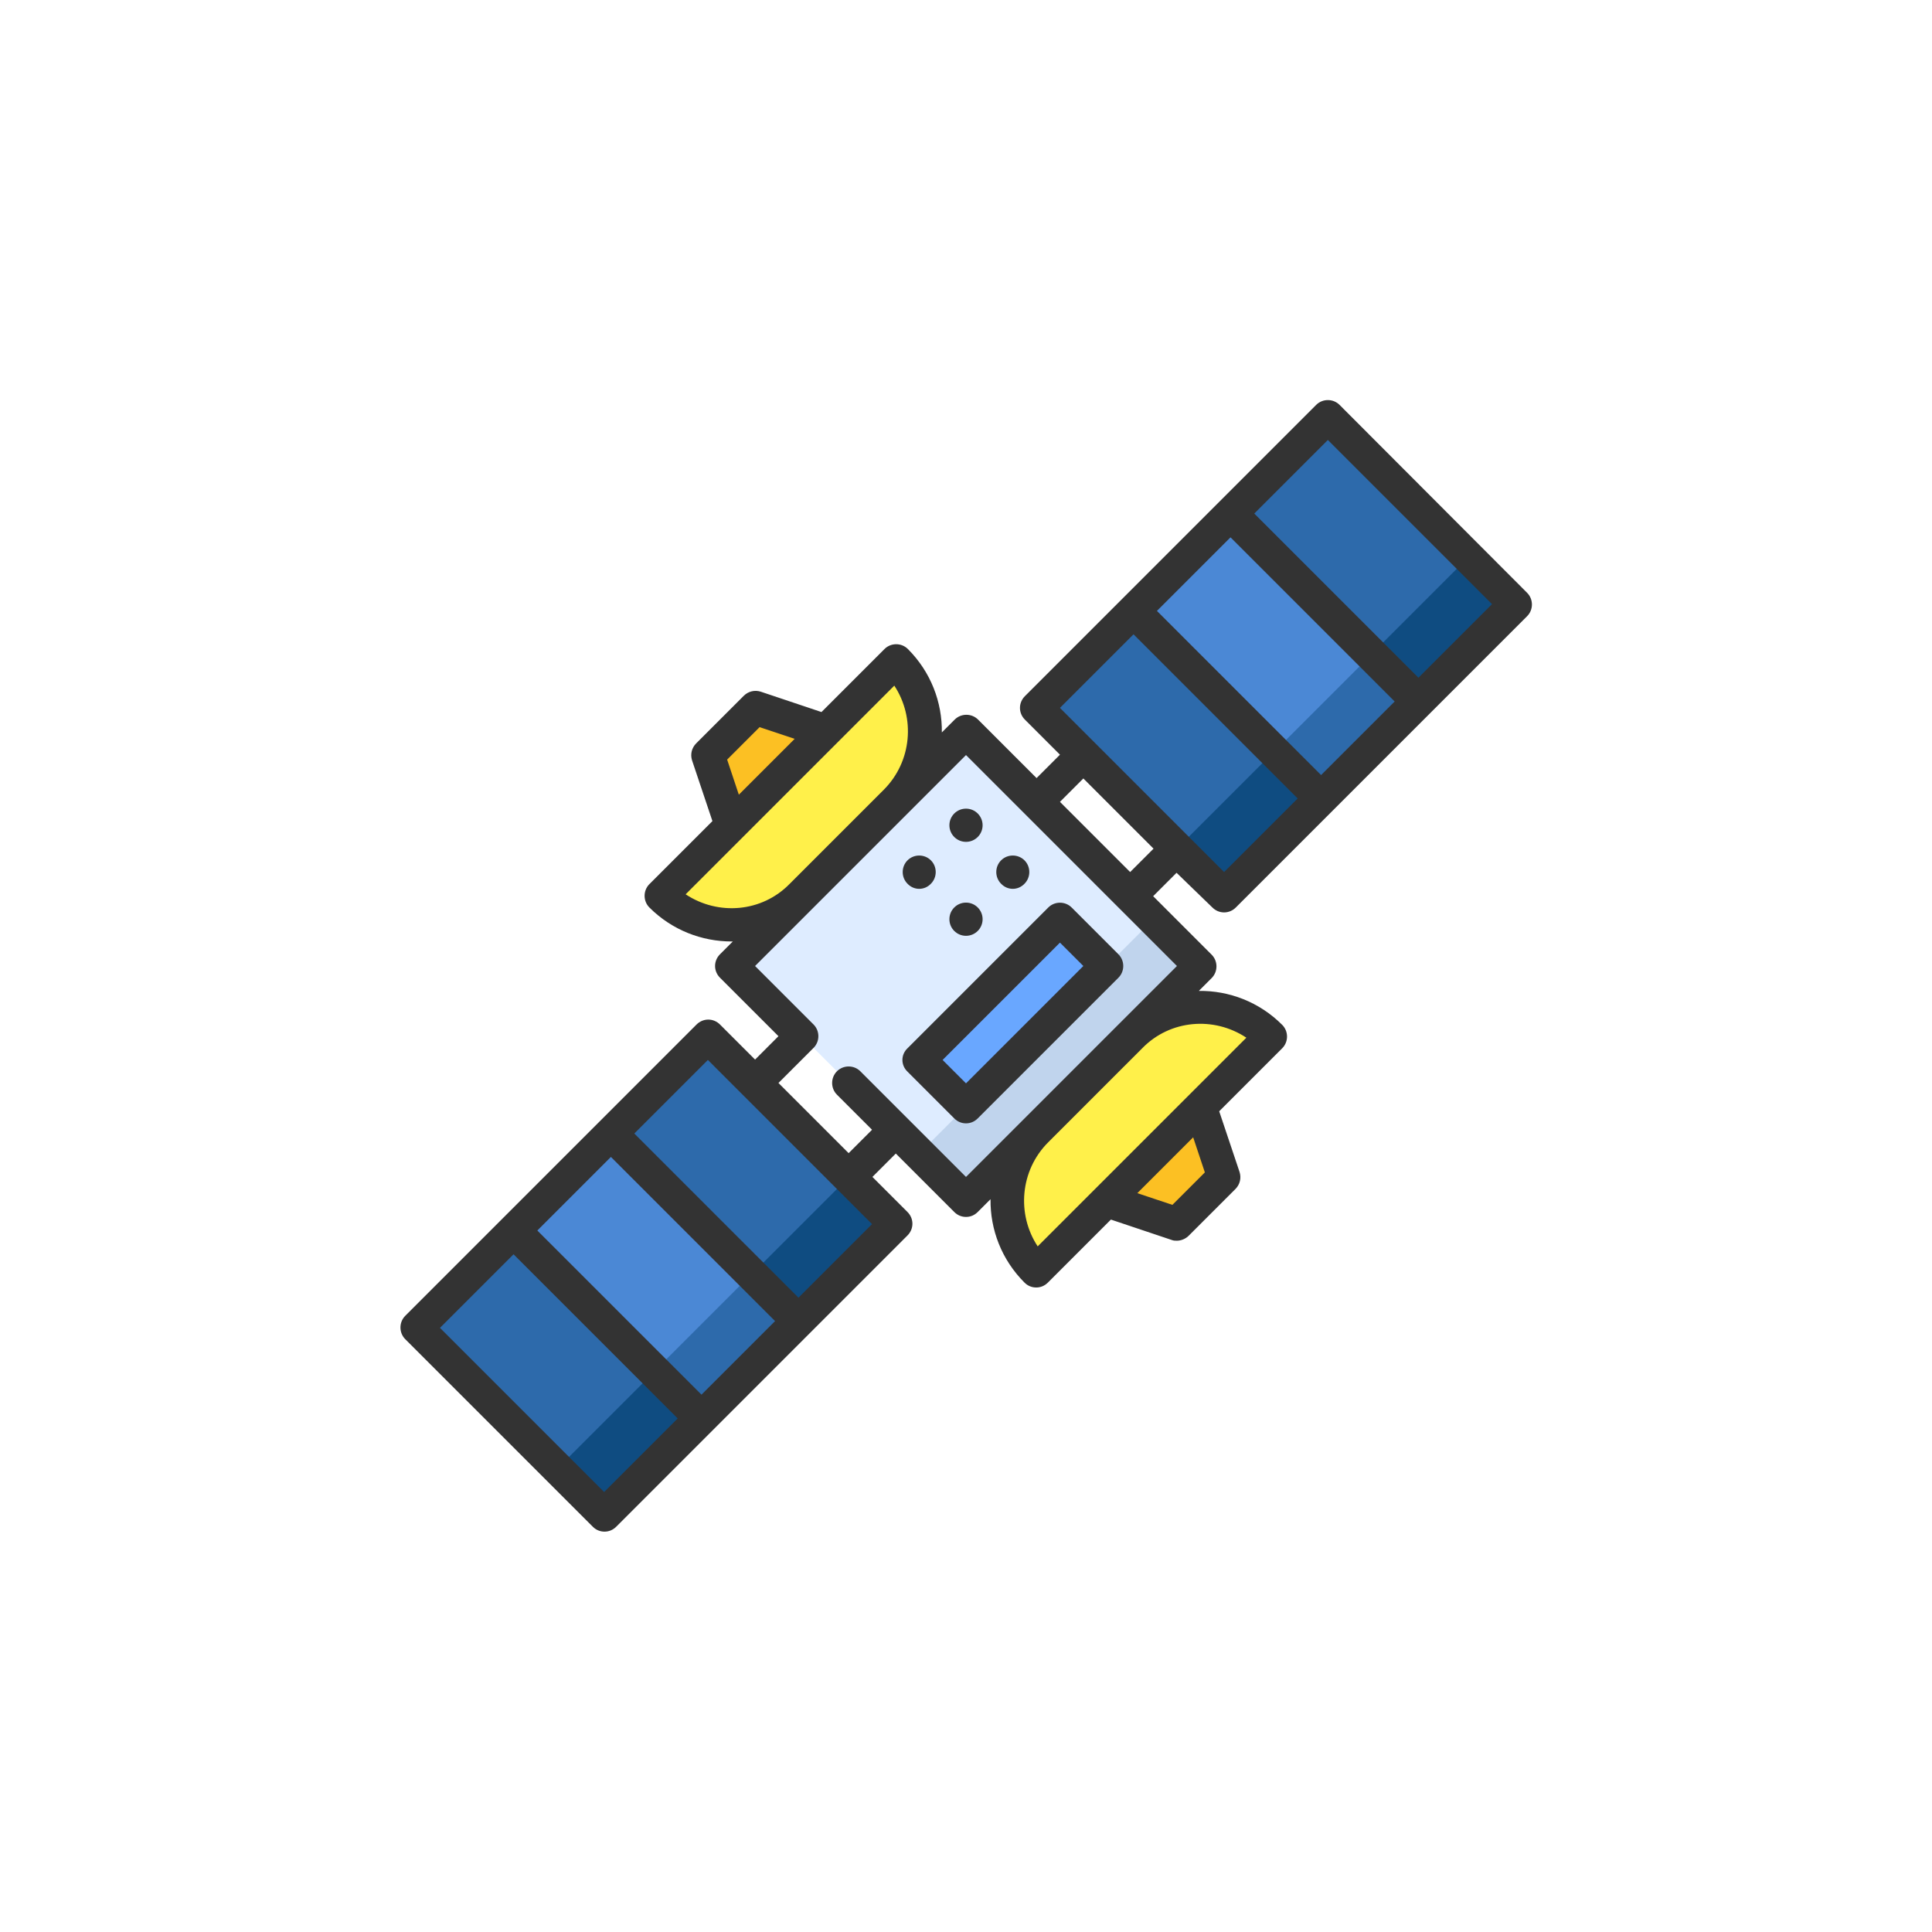
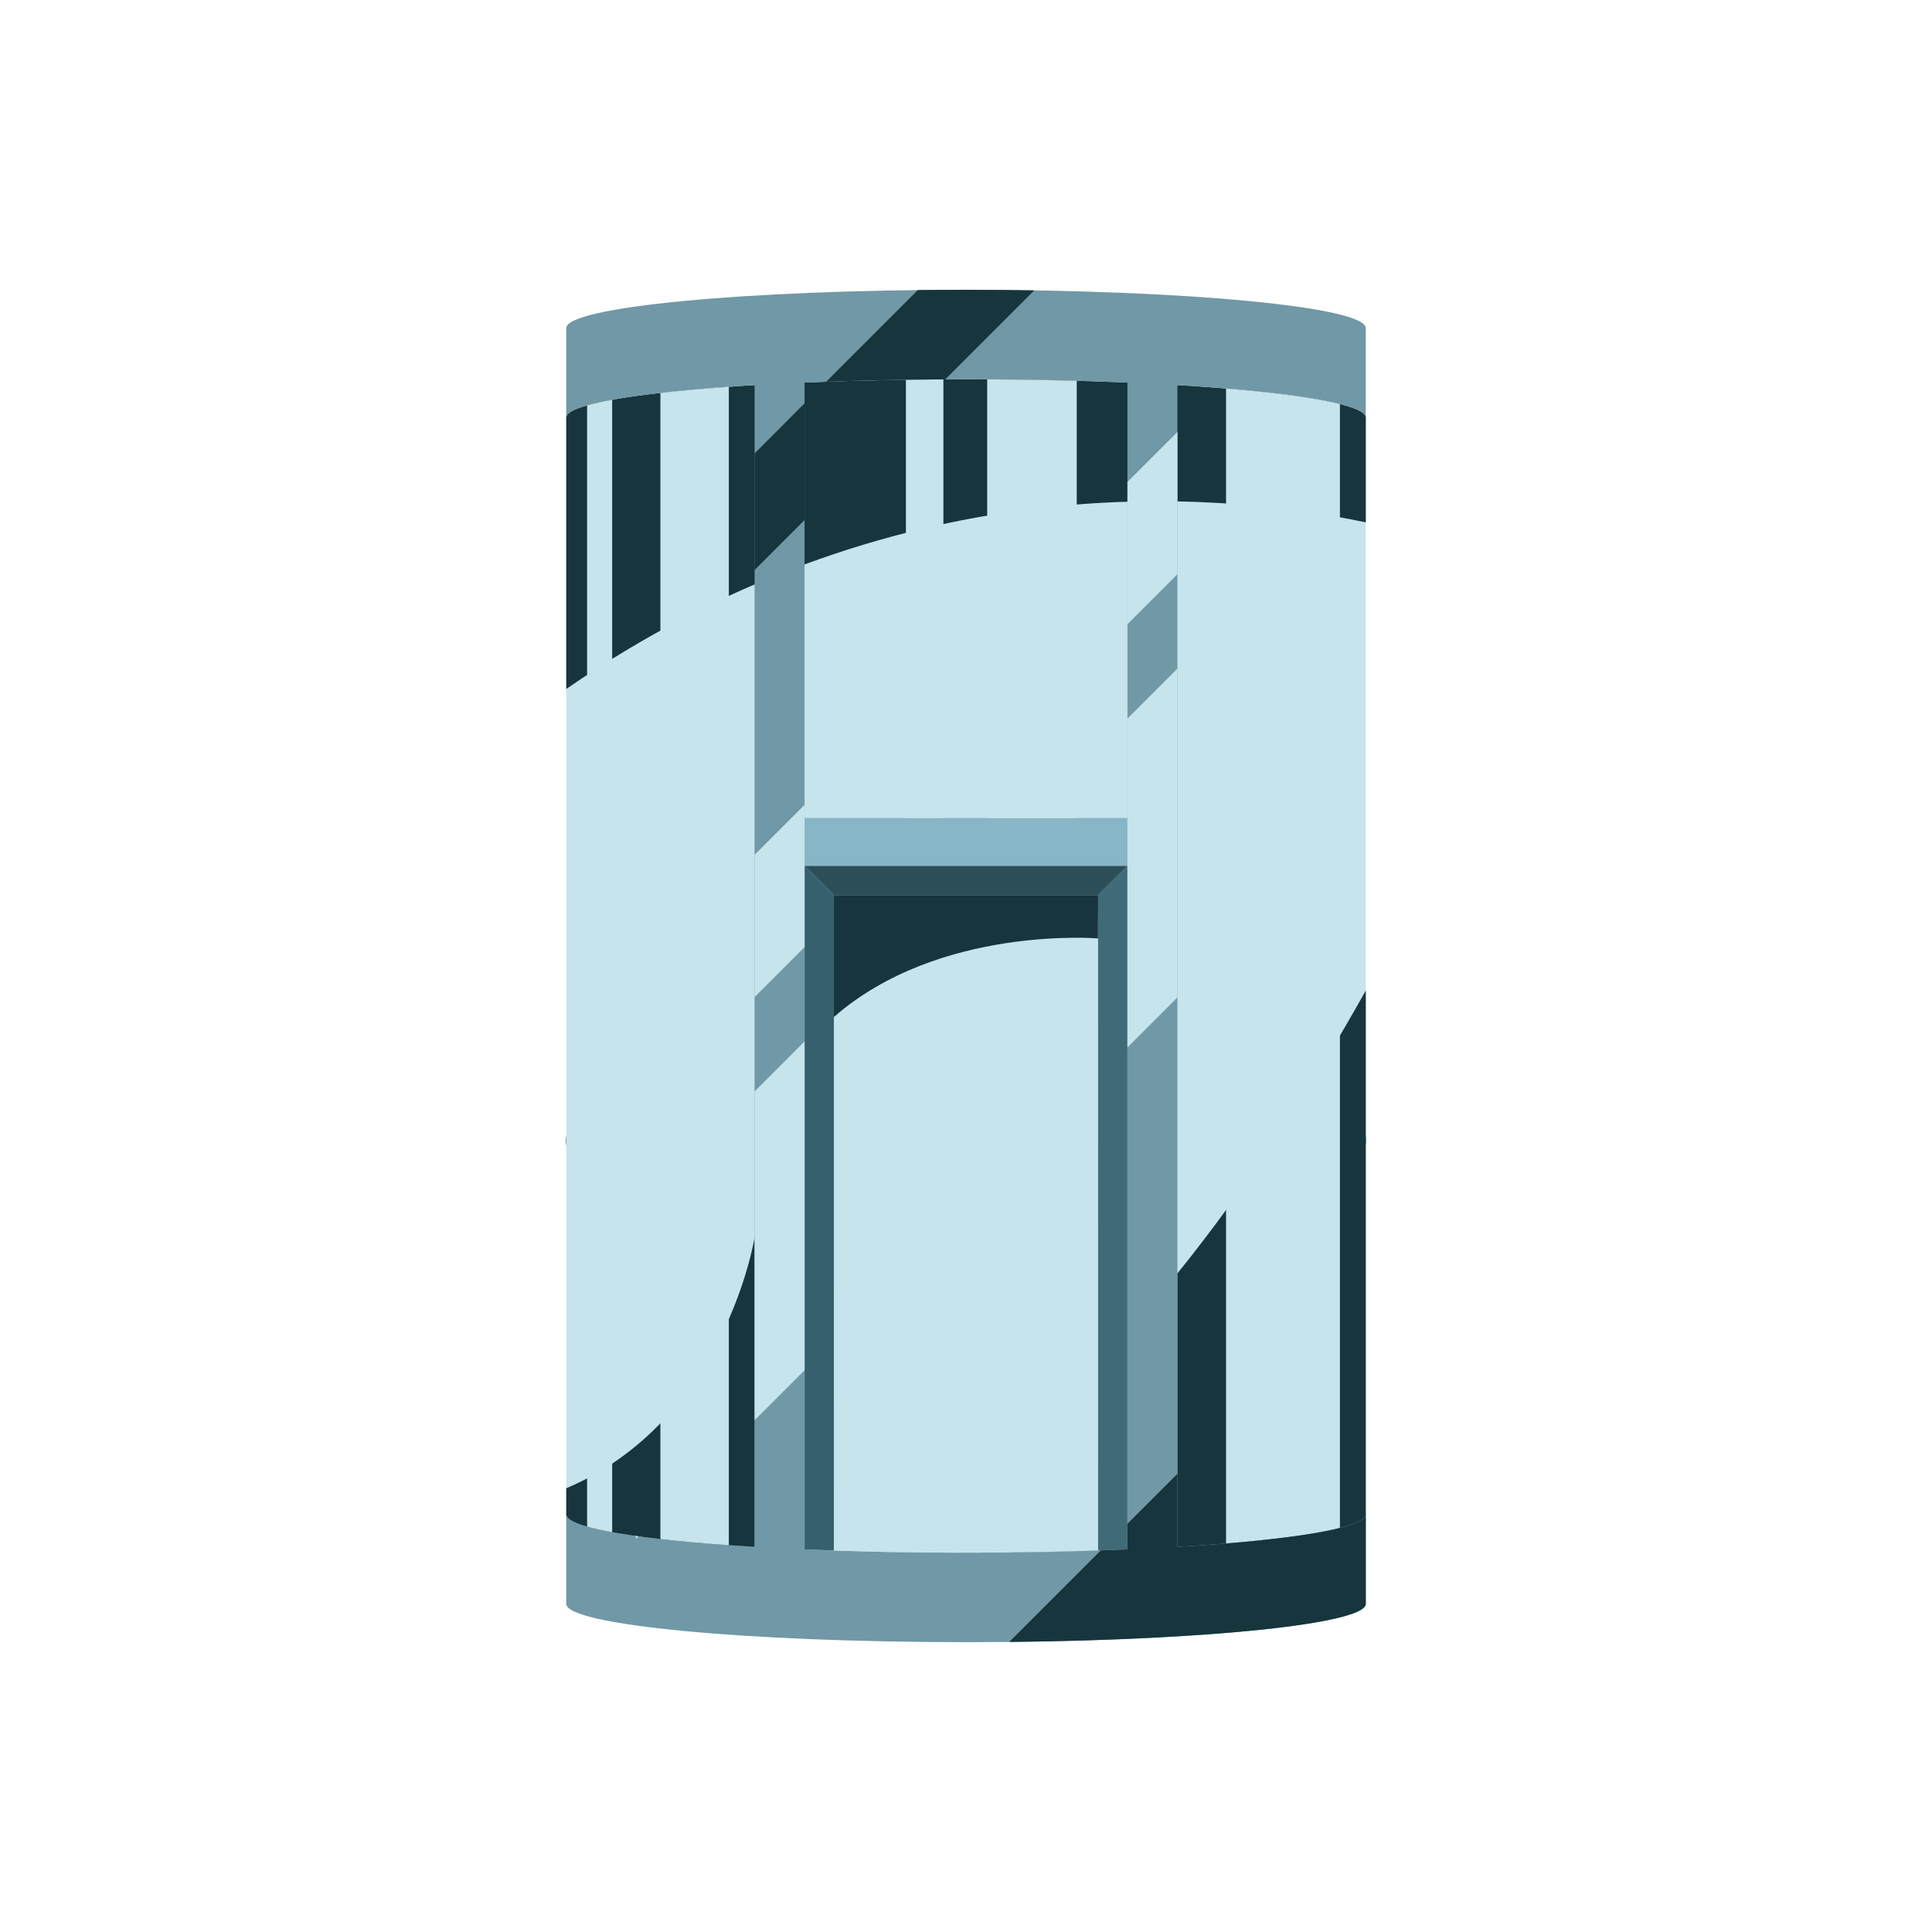
- <svg xmlns="http://www.w3.org/2000/svg" version="1.1" id="Capa_1" x="0px" y="0px" viewBox="0 0 512 512" style="enable-background:new 0 0 512 512;" xml:space="preserve">
+ <svg xmlns="http://www.w3.org/2000/svg" version="1.1" id="Layer_1" x="0px" y="0px" viewBox="0 0 500 500" style="enable-background:new 0 0 500 500;" xml:space="preserve">
  <style type="text/css">
- 	.st0{fill:#FCC023;}
- 	.st1{fill:#FFF04A;}
- 	.st2{fill:#C0D4ED;}
- 	.st3{fill:#DEECFF;}
- 	.st4{fill:#0F4C81;}
- 	.st5{fill:#2D6AAB;}
- 	.st6{fill:#4B88D5;}
- 	.st7{fill:#69A7FF;}
- 	.st8{fill:#333333;}
+ 	.st0{fill:#2C4E59;}
+ 	.st1{fill:#7198A6;}
+ 	.st2{fill:#F5CE7D;}
+ 	.st3{fill:#C6E4EC;}
+ 	.st4{fill:#16353D;}
+ 	.st5{fill:#87B6C7;}
+ 	.st6{fill:#36606E;}
+ 	.st7{fill:#406A78;}
</style>
  <g>
-     <path class="st0" d="M318.1,293.3l-22.4,2.5l-2.5,22.4l18.6,6.2l12.4-12.4L318.1,293.3z" />
-     <path class="st1" d="M299.5,274.6l-18.6,6.2l-6.2,18.6c-10.3,10.3-10.3,27,0,37.3l62.1-62.1C326.5,264.3,309.8,264.3,299.5,274.6   L299.5,274.6z" />
-     <path class="st2" d="M243.6,305.7L256,256l49.7-12.4l12.4,12.4L256,318.1L243.6,305.7z" />
-     <path class="st0" d="M218.7,193.9l-2.5,22.4l-22.4,2.5l-6.2-18.6l12.4-12.4L218.7,193.9z" />
-     <path class="st1" d="M237.4,212.5l-6.2,18.6l-18.6,6.2c-10.3,10.3-27,10.3-37.3,0l62.1-62.1C247.7,185.5,247.7,202.2,237.4,212.5z" />
-     <path class="st3" d="M193.9,256l62.1-62.1l49.7,49.7L293.3,256l-24.9,12.4L256,293.3l-12.4,12.4L193.9,256z" />
-     <path class="st4" d="M311.9,224.9l20-57.3l57.3-20l12.4,12.4l-25.7,25.7l-19.1,6.7l-6.7,19.1l-25.7,25.7L311.9,224.9z" />
-     <path class="st5" d="M274.6,187.6l25.7-25.7l25.3-0.4l0.4-25.3l25.7-25.7l37.3,37.3l-77.2,77.2L274.6,187.6z" />
-     <path class="st5" d="M337.7,199.2l-5.8-31.5l31.5,5.8l12.4,12.4l-25.7,25.7L337.7,199.2z" />
-     <path class="st6" d="M300.4,161.9l25.7-25.7l37.3,37.3l-25.7,25.7L300.4,161.9z" />
-     <path class="st4" d="M147.7,389.2l20-57.3l57.3-20l12.4,12.4l-25.7,25.7l-19.1,6.7l-6.7,19.1l-25.7,25.7L147.7,389.2z" />
-     <path class="st5" d="M110.4,351.9l25.7-25.7l25.3-0.4l0.4-25.3l25.7-25.7l37.3,37.3l-77.2,77.2L110.4,351.9z" />
-     <path class="st5" d="M173.4,363.4l-5.8-31.5l31.5,5.8l12.4,12.4l-25.7,25.7L173.4,363.4z" />
-     <path class="st6" d="M136.1,326.1l25.7-25.7l37.3,37.3l-25.7,25.7L136.1,326.1z" />
-     <path class="st7" d="M243.5,280.9l37.3-37.3l12.4,12.4L256,293.3L243.5,280.9z" />
-     <circle class="st8" cx="256" cy="218.7" r="4.4" />
-     <path class="st8" d="M246.7,234.2c1.7-1.7,1.7-4.5,0-6.2c-1.7-1.7-4.5-1.7-6.2,0c-1.7,1.7-1.7,4.5,0,6.2   C242.2,236,245,236,246.7,234.2z" />
-     <path class="st8" d="M271.5,234.2c1.7-1.7,1.7-4.5,0-6.2c-1.7-1.7-4.5-1.7-6.2,0c-1.7,1.7-1.7,4.5,0,6.2   C267,236,269.8,236,271.5,234.2z" />
-     <circle class="st8" cx="256" cy="243.6" r="4.4" />
-     <path class="st8" d="M240.5,284l12.4,12.4c0.9,0.9,2,1.3,3.1,1.3c1.1,0,2.2-0.4,3.1-1.3l37.3-37.3c1.7-1.7,1.7-4.5,0-6.2L284,240.5   c-1.7-1.7-4.5-1.7-6.2,0l-37.3,37.3C238.7,279.5,238.7,282.3,240.5,284L240.5,284z M280.9,249.8l6.2,6.2L256,287.1l-6.2-6.2   L280.9,249.8z" />
-     <path class="st8" d="M321.3,240.5c0.8,0.8,1.9,1.3,3.1,1.3s2.3-0.5,3.1-1.3l77.2-77.2c1.7-1.7,1.7-4.5,0-6.2L355,107.3   c-1.7-1.7-4.5-1.7-6.2,0l-77.2,77.2c-0.8,0.8-1.3,1.9-1.3,3.1c0,1.2,0.5,2.3,1.3,3.1l9.3,9.3l-6.2,6.2l-15.5-15.5   c-1.7-1.7-4.5-1.7-6.2,0l-3.4,3.4c0.1-8-2.9-16-9-22.1c-1.7-1.7-4.5-1.7-6.2,0l-16.7,16.7l-16.1-5.4c-1.6-0.5-3.3-0.1-4.5,1.1   L184.5,197c-1.2,1.2-1.6,2.9-1.1,4.5l5.4,16.1l-16.7,16.7c-1.7,1.7-1.7,4.5,0,6.2c6,6,13.9,9,21.8,9c0.1,0,0.2,0,0.3,0l-3.4,3.4   c-0.8,0.8-1.3,1.9-1.3,3.1s0.5,2.3,1.3,3.1l15.5,15.5l-6.2,6.2l-9.3-9.3c-0.8-0.8-1.9-1.3-3.1-1.3s-2.3,0.5-3.1,1.3l-77.2,77.2   c-1.7,1.7-1.7,4.5,0,6.2l49.7,49.7c0.9,0.9,2,1.3,3.1,1.3c1.1,0,2.2-0.4,3.1-1.3l77.2-77.2c0.8-0.8,1.3-1.9,1.3-3.1   c0-1.2-0.5-2.3-1.3-3.1l-9.3-9.3l6.2-6.2l15.5,15.5c0.9,0.9,2,1.3,3.1,1.3c1.1,0,2.2-0.4,3.1-1.3l3.4-3.4c-0.1,8,2.9,16,9,22.1   c0.9,0.9,2,1.3,3.1,1.3s2.2-0.4,3.1-1.3l16.7-16.7l16.1,5.4c0.5,0.2,0.9,0.2,1.4,0.2c1.1,0,2.3-0.5,3.1-1.3l12.4-12.4   c1.2-1.2,1.6-2.9,1.1-4.5l-5.4-16.1l16.7-16.7c1.7-1.7,1.7-4.5,0-6.2c-6.1-6.1-14.1-9.1-22.1-9l3.4-3.4c1.7-1.7,1.7-4.5,0-6.2   l-15.5-15.5l6.2-6.2L321.3,240.5z M350.1,205.4l-43.5-43.5l19.5-19.5l43.5,43.5L350.1,205.4z M351.9,116.6l43.5,43.5l-19.5,19.5   l-43.5-43.5L351.9,116.6z M300.4,168.1l43.5,43.5l-19.5,19.5l-43.5-43.5L300.4,168.1z M192.7,201.3l8.6-8.6l9.3,3.1l-14.8,14.8   L192.7,201.3z M181.7,237l55.3-55.3c5.6,8.5,4.7,20.1-2.8,27.6l-24.9,24.9C201.9,241.8,190.3,242.7,181.7,237L181.7,237z    M161.9,306.6l43.5,43.5l-19.5,19.5l-43.5-43.5L161.9,306.6z M160.1,395.4l-43.5-43.5l19.5-19.5l43.5,43.5L160.1,395.4z    M211.6,343.9l-43.5-43.5l19.5-19.5l43.5,43.5L211.6,343.9z M319.3,310.7l-8.6,8.6l-9.3-3.1l14.8-14.8L319.3,310.7z M330.3,275   L275,330.3c-5.6-8.5-4.7-20.1,2.8-27.6l24.9-24.9C310.1,270.2,321.7,269.3,330.3,275L330.3,275z M256,311.9l-28-28   c-1.7-1.7-4.5-1.7-6.2,0c-1.7,1.7-1.7,4.5,0,6.2l9.3,9.3l-6.2,6.2l-18.6-18.6l9.3-9.3c1.7-1.7,1.7-4.5,0-6.2L200.1,256l55.9-55.9   l55.9,55.9L256,311.9z M299.5,231.1l-18.6-18.6l6.2-6.2l18.6,18.6L299.5,231.1z" />
+     <g>
+       <rect x="248.77" y="288.32" class="st0" width="2.46" height="94.99" />
+     </g>
+     <g>
+       <g>
+         <path class="st0" d="M295.31,303.79l-0.17-4.91c27.42-0.94,42.2-2.47,49.12-3.7c-12.23-2.14-45.49-4.4-94.26-4.4     c-48.85,0-82.15,2.27-94.33,4.41c6.73,1.21,20.95,2.68,47.29,3.63l-0.18,4.91c-56.33-2.02-56.33-5.78-56.33-8.53     c0-2.53,0-5.14,31.9-7.31c19.15-1.3,44.59-2.02,71.64-2.02c27.05,0,52.49,0.72,71.64,2.02c31.9,2.17,31.9,4.78,31.9,7.31     C353.54,297.83,353.54,301.81,295.31,303.79z" />
+       </g>
+     </g>
+     <g>
+       <ellipse class="st1" cx="250" cy="391.91" rx="103.46" ry="9.92" />
+     </g>
+     <g>
+       <g>
+         <rect x="327.21" y="300.11" class="st0" width="2.46" height="98.92" />
+       </g>
+       <g>
+         <rect x="170.33" y="300.11" class="st0" width="2.46" height="98.92" />
+       </g>
+     </g>
+     <path class="st2" d="M353.46,108.09c0,5.48-46.32,9.92-103.46,9.92c-57.14,0-103.46-4.44-103.46-9.92   c0-5.48,46.32-9.92,103.46-9.92C307.14,98.16,353.46,102.61,353.46,108.09z" />
+     <path class="st3" d="M250,98.16c-57.14,0-103.46,4.44-103.46,9.92v283.83c0,5.48,46.32,9.92,103.46,9.92   c57.14,0,103.46-4.44,103.46-9.92V108.09C353.46,102.61,307.14,98.16,250,98.16z" />
+     <path class="st4" d="M250,98.16c-57.14,0-103.46,4.44-103.46,9.92v70.23c83.88-57.87,166.2-51.63,206.93-43.13v-27.1   C353.46,102.61,307.14,98.16,250,98.16z" />
+     <rect x="208.22" y="211.69" class="st5" width="83.55" height="12.4" />
+     <polygon class="st0" points="250,224.09 208.22,224.09 215.81,231.68 250,231.68 284.19,231.68 291.78,224.09  " />
+     <path class="st6" d="M215.81,401.28v-169.6l-7.59-7.59v176.9C210.7,401.1,213.23,401.19,215.81,401.28z" />
+     <path class="st7" d="M284.19,401.28v-169.6l7.59-7.59v176.9C289.3,401.1,286.77,401.19,284.19,401.28z" />
+     <path class="st1" d="M353.46,108.09V84.92c0-5.48-46.32-9.92-103.46-9.92c-57.14,0-103.46,4.44-103.46,9.92v23.16   c0-3.55,19.48-6.67,48.75-8.42v300.67c-29.27-1.75-48.75-4.87-48.75-8.42v23.16c0,5.48,46.32,9.92,103.46,9.92   c57.14,0,103.46-4.44,103.46-9.92v-23.16c0,3.55-19.48,6.67-48.75,8.42V99.66C333.98,101.42,353.46,104.53,353.46,108.09z    M291.78,400.99c-12.78,0.54-26.9,0.85-41.78,0.85s-29-0.3-41.78-0.85V99.01c12.78-0.54,26.91-0.84,41.78-0.84s29,0.3,41.78,0.84   V400.99z" />
+     <path class="st4" d="M304.72,329.55v70.78c29.27-1.75,48.75-4.87,48.75-8.42V256.34C339.7,280.93,323.37,306.45,304.72,329.55z" />
+     <path class="st4" d="M146.54,385.17v6.74c0,3.55,19.48,6.67,48.75,8.42v-80.12C195.29,320.22,187.83,367.69,146.54,385.17z" />
+     <path class="st3" d="M170.91,398.31c5.23,0.59,11.18,1.13,17.71,1.59V100.1c-6.54,0.46-12.48,1-17.71,1.59V398.31z" />
+     <path class="st3" d="M151.94,395.08c1.77,0.5,3.94,0.99,6.49,1.45V103.47c-2.55,0.46-4.72,0.95-6.49,1.45V395.08z" />
+     <path class="st3" d="M255.48,98.18v113.52h23.18V98.55C271.24,98.35,263.48,98.22,255.48,98.18z" />
+     <path class="st3" d="M234.45,98.27v113.42h9.7V98.18C240.88,98.2,237.64,98.23,234.45,98.27z" />
+     <path class="st3" d="M317.3,399.45c13.05-1.07,23.27-2.45,29.47-4.02V104.57c-6.2-1.57-16.43-2.95-29.47-4.02V399.45z" />
+     <polygon class="st3" points="215.81,363.7 248.29,331.22 248.29,299.92 215.81,332.41  " />
+     <path class="st3" d="M248.29,352.4l-32.48,32.48v16.4c10.19,0.34,21.12,0.53,32.48,0.55V352.4z" />
+     <polygon class="st3" points="251.71,327.8 284.16,295.35 284.16,264.06 251.71,296.51  " />
+     <path class="st3" d="M284.16,316.53l-32.45,32.45v52.84c3.3-0.01,6.54-0.03,9.76-0.06l22.7-22.7V316.53z" />
+     <path class="st4" d="M284.16,242.86c0,0-41.16-3.44-68.35,20.34v-31.53h68.38L284.16,242.86z" />
+     <g>
+       <polygon class="st3" points="208.22,208.29 195.29,221.23 195.29,258.05 208.22,245.11   " />
+       <polygon class="st3" points="304.72,111.8 291.78,124.73 291.78,161.55 304.72,148.62   " />
+     </g>
+     <g>
+       <path class="st3" d="M164.54,397.5v0.81l0.71-0.71C165.01,397.56,164.77,397.53,164.54,397.5z" />
+       <polygon class="st3" points="304.72,173.02 291.78,185.96 291.78,271.07 304.72,258.13   " />
+       <polygon class="st3" points="195.29,367.56 208.22,354.62 208.22,269.51 195.29,282.45   " />
+     </g>
+     <path class="st4" d="M291.78,394.35v6.64c-2.26,0.1-4.57,0.18-6.9,0.26l-23.69,23.69c51.88-0.54,92.28-4.75,92.28-9.86v-23.16   c0,3.55-19.48,6.67-48.75,8.42v-18.92L291.78,394.35z" />
+     <g>
+       <path class="st4" d="M244.63,98.18l23.03-23.03C261.92,75.05,256.03,75,250,75c-4.22,0-8.37,0.03-12.46,0.07l-23.72,23.72    C223.5,98.44,233.84,98.23,244.63,98.18z" />
+       <polygon class="st4" points="208.22,134.58 208.22,104.39 195.29,117.33 195.29,147.52   " />
+     </g>
  </g>
</svg>
